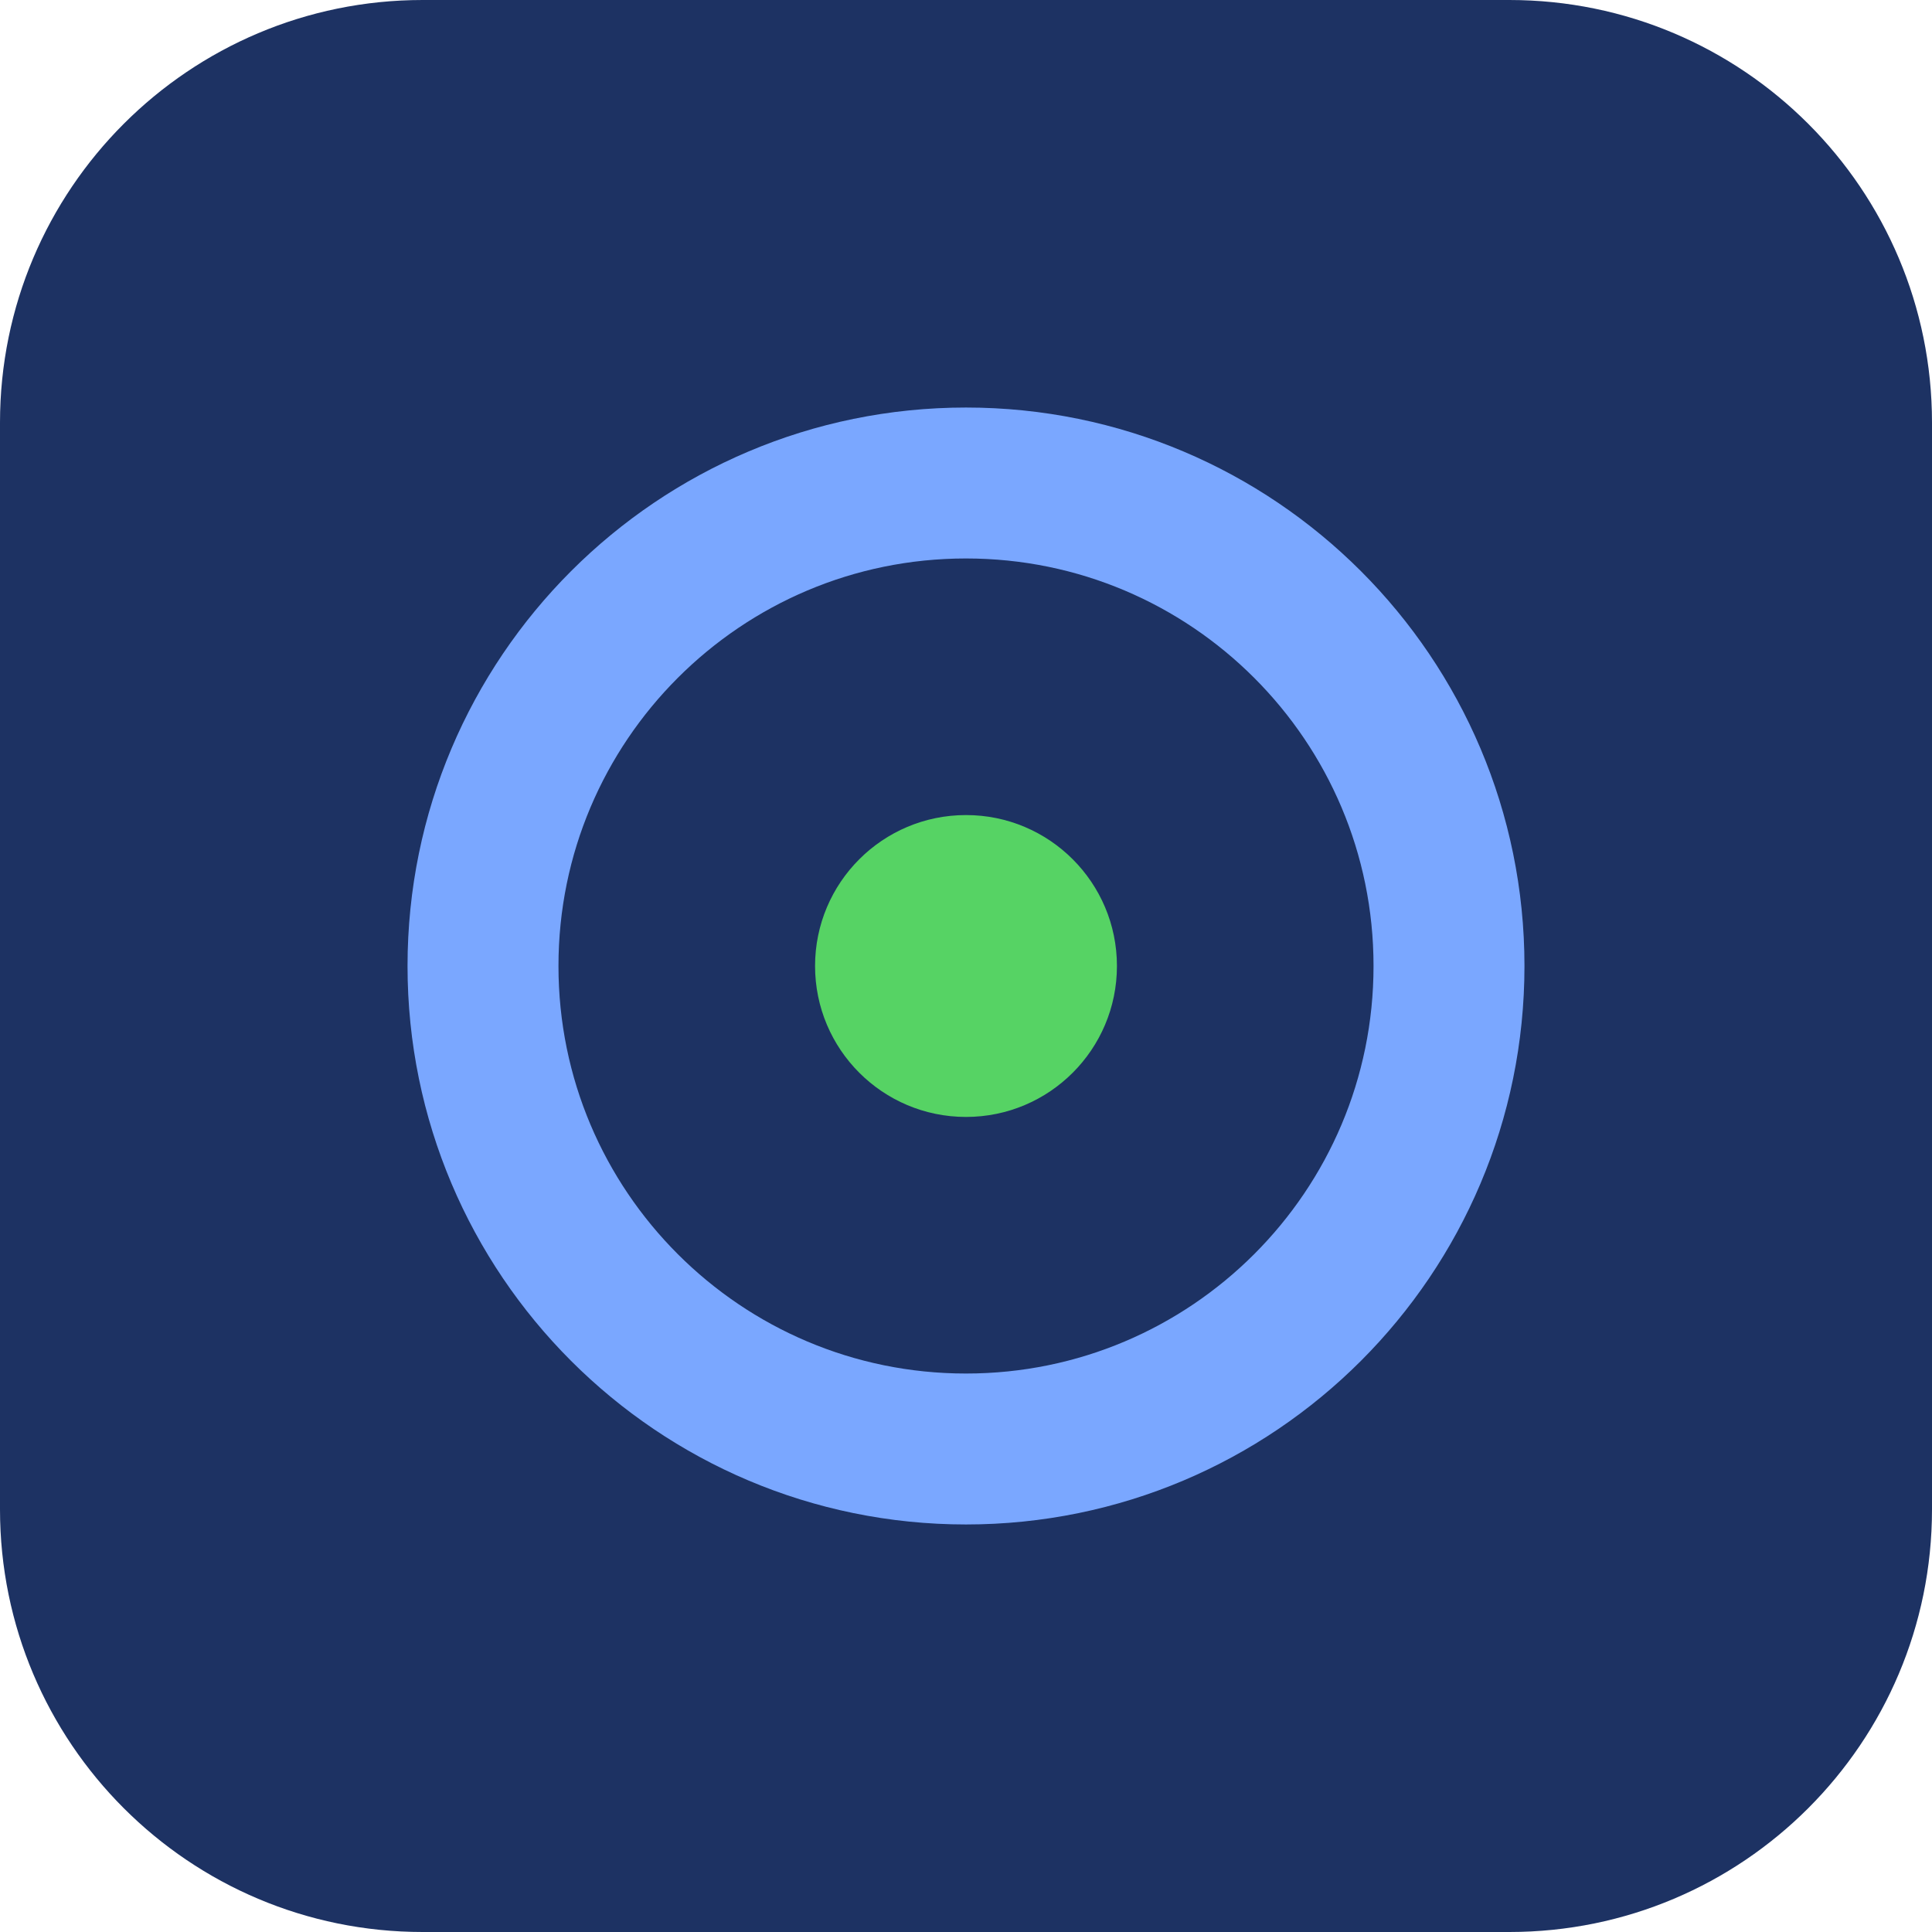
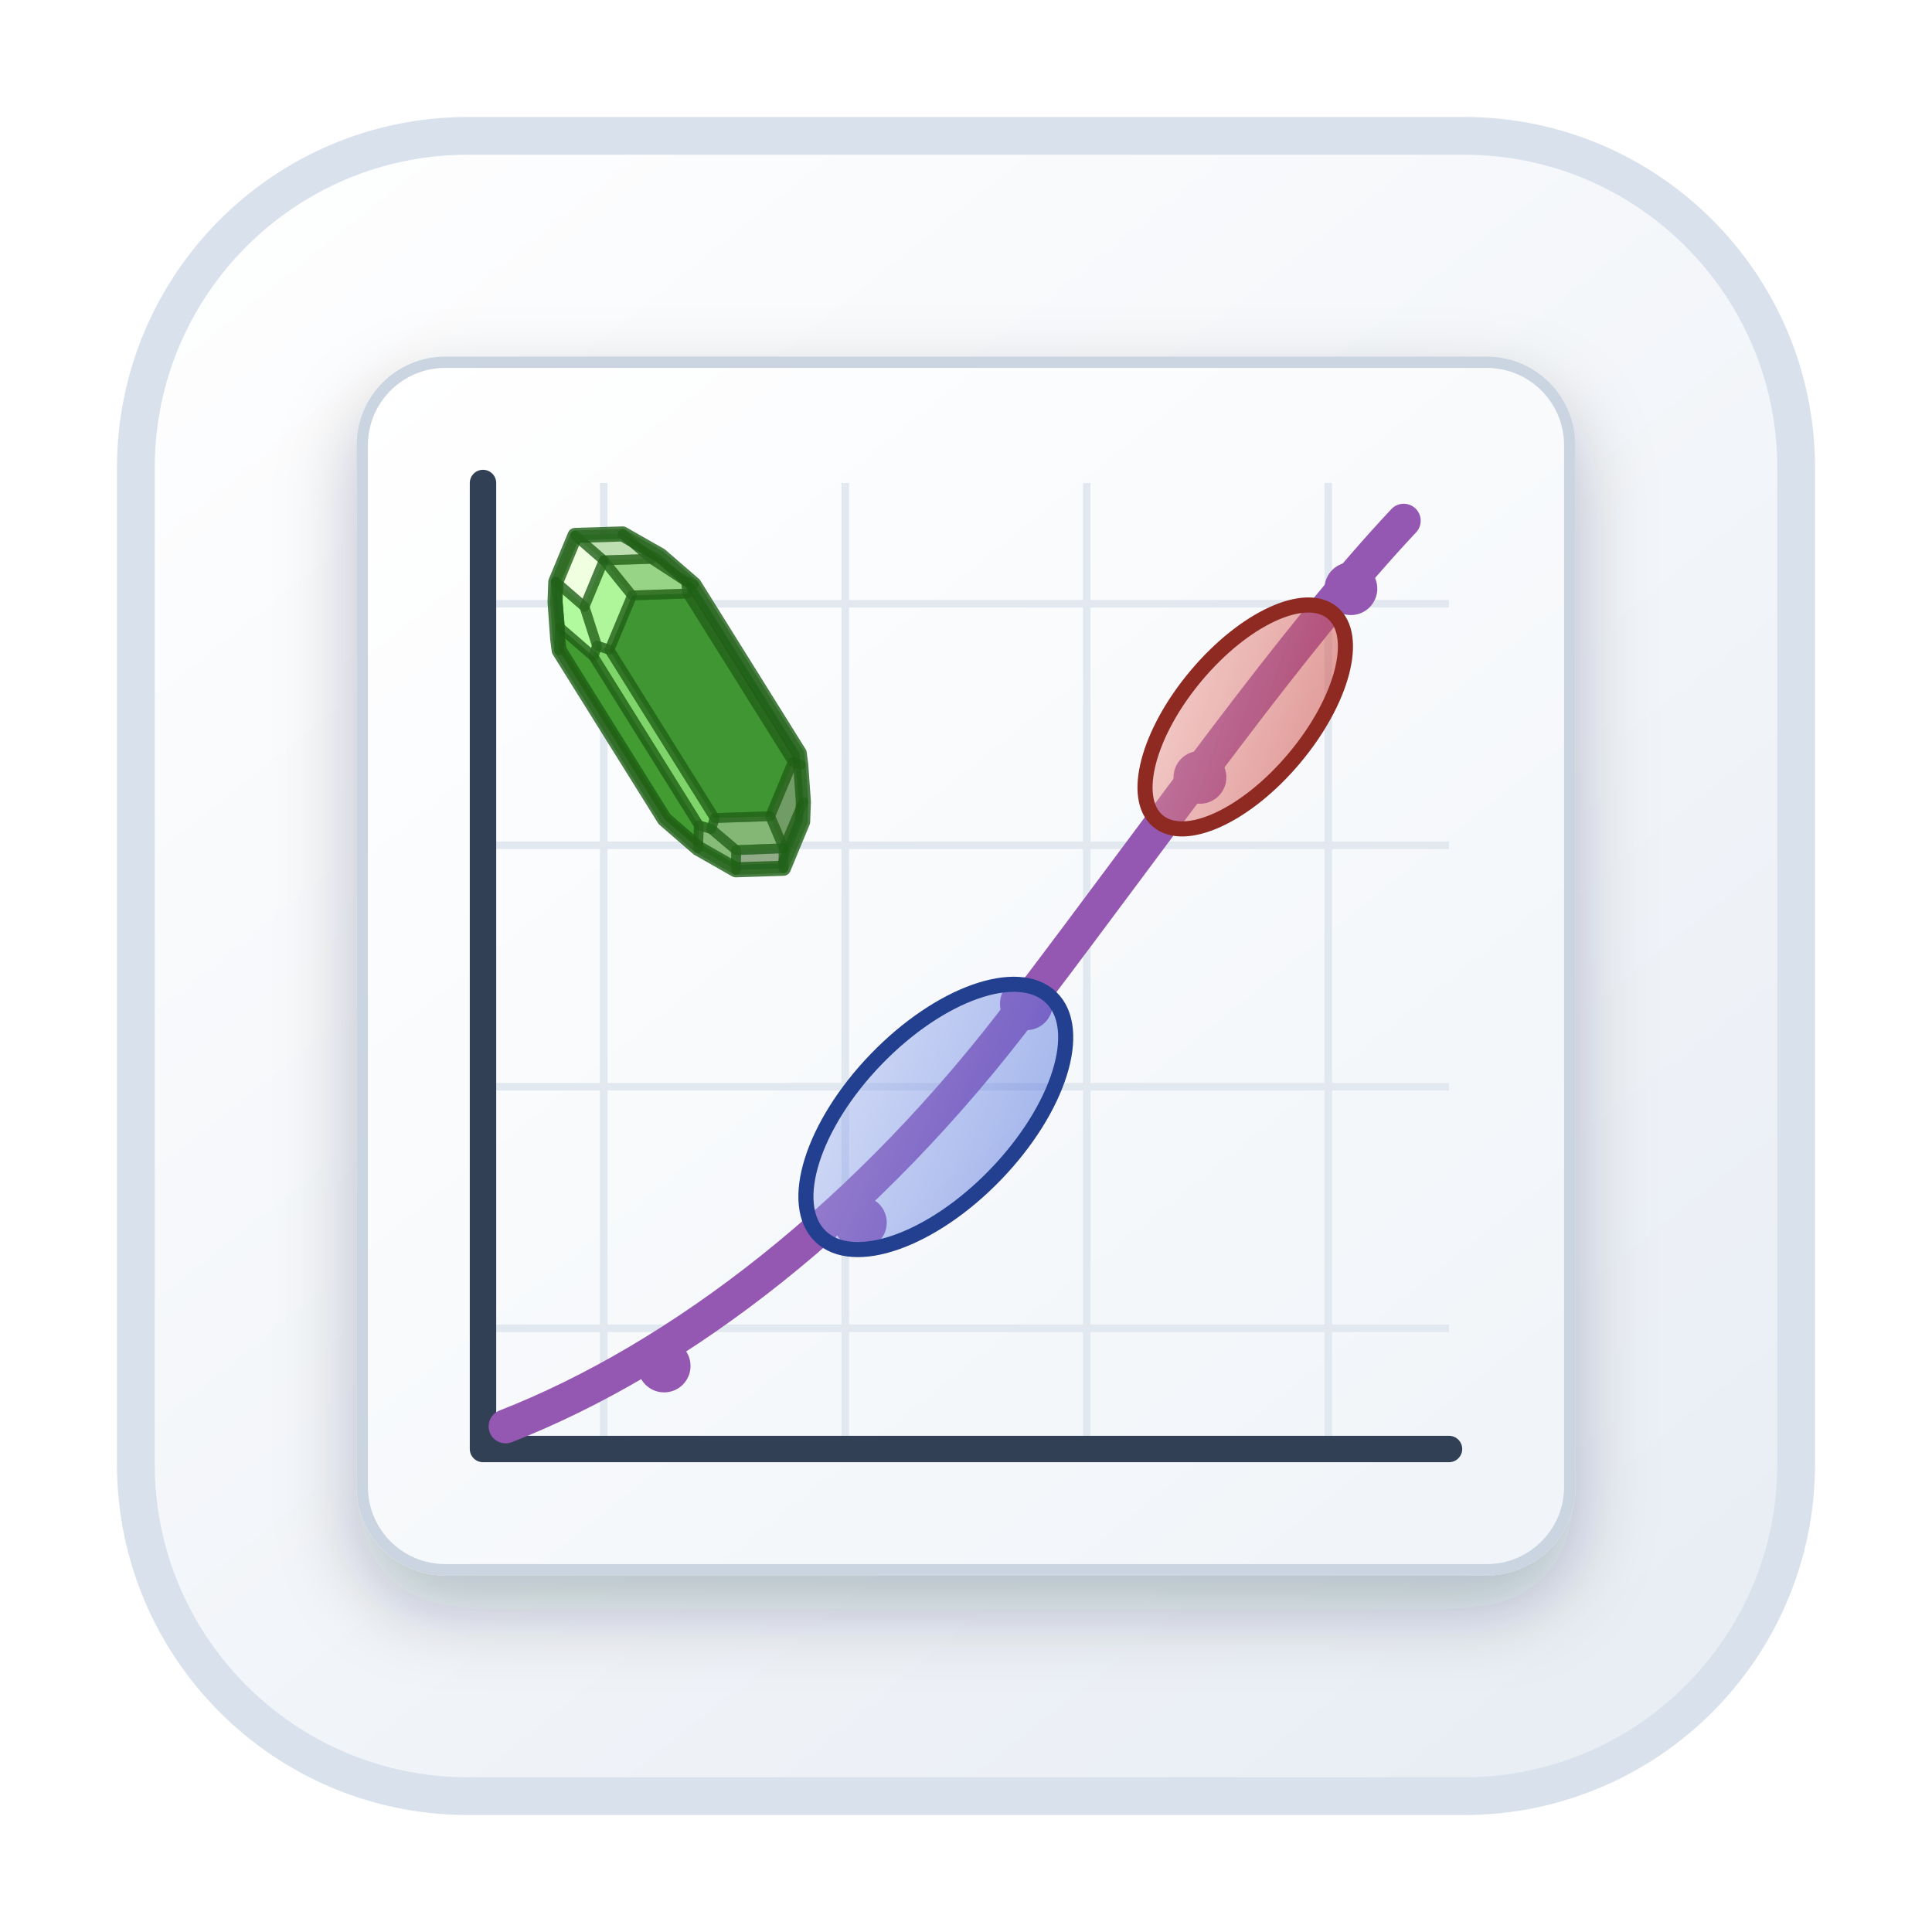
- <svg xmlns="http://www.w3.org/2000/svg" viewBox="0 0 64 64">
-   <rect width="64" height="64" rx="14" fill="#1d3263" />
-   <circle cx="32" cy="32" r="16" fill="none" stroke="#7aa7ff" stroke-width="5" />
-   <circle cx="32" cy="32" r="5" fill="#56d364" />
+ <svg xmlns="http://www.w3.org/2000/svg" viewBox="0 0 512 512" role="img" aria-labelledby="title desc">
+   <defs>
+     <linearGradient id="tile" x2="0.8" y2="1">
+       <stop stop-color="#ffffff" />
+       <stop offset="1" stop-color="#e9eef5" />
+     </linearGradient>
+     <linearGradient id="paper" x2="0.8" y2="1">
+       <stop stop-color="#ffffff" />
+       <stop offset="1" stop-color="#f1f5f9" />
+     </linearGradient>
+     <linearGradient id="sem" x2="0.6" y2="1">
+       <stop stop-color="#dfe6f7" />
+       <stop offset="1" stop-color="#b9c6ec" />
+     </linearGradient>
+     <linearGradient id="sem2" x2="0.6" y2="1">
+       <stop stop-color="#e9edf9" />
+       <stop offset="1" stop-color="#c9d3f0" />
+     </linearGradient>
+     <linearGradient id="blue" x2="0.8" y2="1">
+       <stop stop-color="#a8b8f2" />
+       <stop offset="1" stop-color="#4063d8" />
+     </linearGradient>
+     <linearGradient id="orange" x2="0.8" y2="1">
+       <stop stop-color="#efa39d" />
+       <stop offset="1" stop-color="#cb3c33" />
+     </linearGradient>
+     <radialGradient id="spotglow" cx="0.5" cy="0.5" r="0.5">
+       <stop stop-color="#7dd3fc" stop-opacity="0.9" />
+       <stop offset="0.5" stop-color="#38bdf8" stop-opacity="0.35" />
+       <stop offset="1" stop-color="#38bdf8" stop-opacity="0" />
+     </radialGradient>
+     <filter id="shadow" x="-25%" y="-25%" width="150%" height="150%">
+       <feDropShadow dx="0" dy="9" stdDeviation="10" flood-color="#0f1b2d" flood-opacity="0.25" />
+     </filter>
+     <filter id="soft" x="-30%" y="-30%" width="160%" height="160%">
+       <feGaussianBlur stdDeviation="1.6" />
+     </filter>
+     <clipPath id="mosaic">
+       <rect x="96" y="96" width="320" height="320" rx="22" />
+     </clipPath>
+   </defs>
+   <rect x="36" y="36" width="440" height="440" rx="88" fill="url(#tile)" />
+   <rect x="36" y="36" width="440" height="440" rx="88" fill="none" stroke="#d9e1ec" stroke-width="10" />
+   <g filter="url(#shadow)">
+     <rect x="96" y="96" width="320" height="320" rx="22" fill="url(#paper)" stroke="#cbd5e1" stroke-width="3" />
+     <path d="M160 128 V384 M224 128 V384 M288 128 V384 M352 128 V384 M128 160 H384 M128 224 H384 M128 288 H384 M128 352 H384" stroke="#e2e8f0" stroke-width="2" />
+     <path d="M128 128 V384 H384" fill="none" stroke="#334155" stroke-width="7" stroke-linecap="round" stroke-linejoin="round" />
+     <path d="M134 378 C 180 360, 230 322, 272 266 C 310 216, 342 170, 372 138" fill="none" stroke="#9558b2" stroke-width="9" stroke-linecap="round" />
+     <circle cx="176" cy="362" r="7" fill="#9558b2" />
+     <circle cx="228" cy="324" r="7" fill="#9558b2" />
+     <circle cx="272" cy="266" r="7" fill="#9558b2" />
+     <circle cx="318" cy="206" r="7" fill="#9558b2" />
+     <circle cx="358" cy="156" r="7" fill="#9558b2" />
+     <ellipse cx="248" cy="296" rx="44" ry="22" transform="rotate(-46 248 296)" fill="url(#blue)" fill-opacity="0.45" stroke="#24408f" stroke-width="4" />
+     <ellipse cx="330" cy="190" rx="36" ry="17" transform="rotate(-50 330 190)" fill="url(#orange)" fill-opacity="0.5" stroke="#8f2a24" stroke-width="4" />
+     <polygon points="147.1,159.5 147.3,154.2 152.4,141.9 165.0,141.5 175.0,147.2 183.9,154.9 211.8,199.6 212.2,202.7 212.9,212.5 212.7,217.8 207.6,230.1 195.0,230.5 185.0,224.8 176.1,217.1 148.2,172.4 147.8,169.3" fill="#389826" />
+     <polygon points="183.9,154.9 181.8,154.1 182.2,157.3 210.1,201.9 212.2,202.7 211.8,199.6" fill="#58904a" />
+     <polygon points="161.5,172.2 158.2,171.1 157.3,174.0 185.2,218.7 188.5,219.7 189.4,216.8" fill="#7fd56a" />
+     <polygon points="157.3,174.0 148.4,166.3 148.2,172.4 176.1,217.1 185.0,224.8 185.2,218.7" fill="#439c32" />
+     <polygon points="182.2,157.3 167.5,157.8 161.5,172.2 189.4,216.8 204.1,216.3 210.1,201.9" fill="#409630" />
+     <polygon points="165.0,141.5 152.4,141.9 160.0,148.5 172.6,148.1" fill="#bddfb1" />
+     <polygon points="207.7,224.8 195.1,225.3 195.0,230.5 207.6,230.1" fill="#91ab88" />
+     <polygon points="160.0,148.5 152.4,141.9 147.3,154.2 154.9,160.8" fill="#f0ffe0" />
+     <polygon points="212.7,217.8 212.9,212.5 207.7,224.8 207.6,230.1" fill="#91ab88" />
+     <polygon points="175.0,147.2 165.0,141.5 172.6,148.1 181.8,154.1 183.9,154.9" fill="#719c65" />
+     <polygon points="148.4,166.3 147.3,154.2 147.1,159.5 147.8,169.3 148.2,172.4" fill="#9fde8d" />
+     <polygon points="204.1,216.3 189.4,216.8 188.5,219.7 195.1,225.3 207.7,224.8" fill="#84b775" />
+     <polygon points="158.2,171.1 154.9,160.8 147.3,154.2 148.4,166.3 157.3,174.0" fill="#b2fa9e" />
+     <polygon points="212.2,202.7 210.1,201.9 204.1,216.3 207.7,224.8 212.9,212.5" fill="#719c65" />
+     <polygon points="167.5,157.8 160.0,148.5 154.9,160.8 158.2,171.1 161.5,172.2" fill="#aff59a" />
+     <polygon points="181.8,154.1 172.6,148.1 160.0,148.5 167.5,157.8 182.2,157.3" fill="#98d486" />
+     <polygon points="188.5,219.7 185.2,218.7 185.0,224.8 195.0,230.5 195.1,225.3" fill="#87bc78" />
+     <g fill="none" stroke="#1f5f16" stroke-opacity="0.55" stroke-width="2.6" stroke-linejoin="round">
+       <polygon points="183.9,154.9 181.8,154.1 182.2,157.3 210.1,201.9 212.2,202.7 211.8,199.6" />
+       <polygon points="161.5,172.2 158.2,171.1 157.3,174.0 185.2,218.7 188.5,219.7 189.4,216.8" />
+       <polygon points="157.3,174.0 148.4,166.3 148.2,172.4 176.1,217.1 185.0,224.8 185.2,218.7" />
+       <polygon points="182.2,157.3 167.5,157.8 161.5,172.2 189.4,216.8 204.1,216.3 210.1,201.9" />
+       <polygon points="165.0,141.5 152.4,141.9 160.0,148.5 172.6,148.1" />
+       <polygon points="207.7,224.8 195.1,225.3 195.0,230.5 207.6,230.1" />
+       <polygon points="160.0,148.5 152.4,141.9 147.3,154.2 154.9,160.8" />
+       <polygon points="212.7,217.8 212.9,212.5 207.7,224.8 207.6,230.1" />
+       <polygon points="175.0,147.2 165.0,141.5 172.6,148.1 181.8,154.1 183.9,154.9" />
+       <polygon points="148.4,166.3 147.3,154.2 147.1,159.5 147.8,169.3 148.2,172.4" />
+       <polygon points="204.1,216.3 189.4,216.8 188.5,219.7 195.1,225.3 207.7,224.8" />
+       <polygon points="158.2,171.1 154.9,160.8 147.3,154.2 148.4,166.3 157.3,174.0" />
+       <polygon points="212.2,202.7 210.1,201.9 204.1,216.3 207.7,224.8 212.9,212.5" />
+       <polygon points="167.5,157.8 160.0,148.5 154.9,160.8 158.2,171.1 161.5,172.2" />
+       <polygon points="181.8,154.1 172.6,148.1 160.0,148.5 167.5,157.8 182.2,157.3" />
+       <polygon points="188.5,219.7 185.2,218.7 185.0,224.8 195.0,230.5 195.1,225.3" />
+     </g>
+     <polygon points="147.1,159.5 147.3,154.2 152.4,141.9 165.0,141.5 175.0,147.2 183.9,154.9 211.8,199.6 212.2,202.7 212.9,212.5 212.7,217.8 207.6,230.1 195.0,230.5 185.0,224.8 176.1,217.1 148.2,172.4 147.8,169.3" fill="none" stroke="#1f5f16" stroke-width="4" stroke-linejoin="round" stroke-opacity="0.8" />
+   </g>
</svg>
